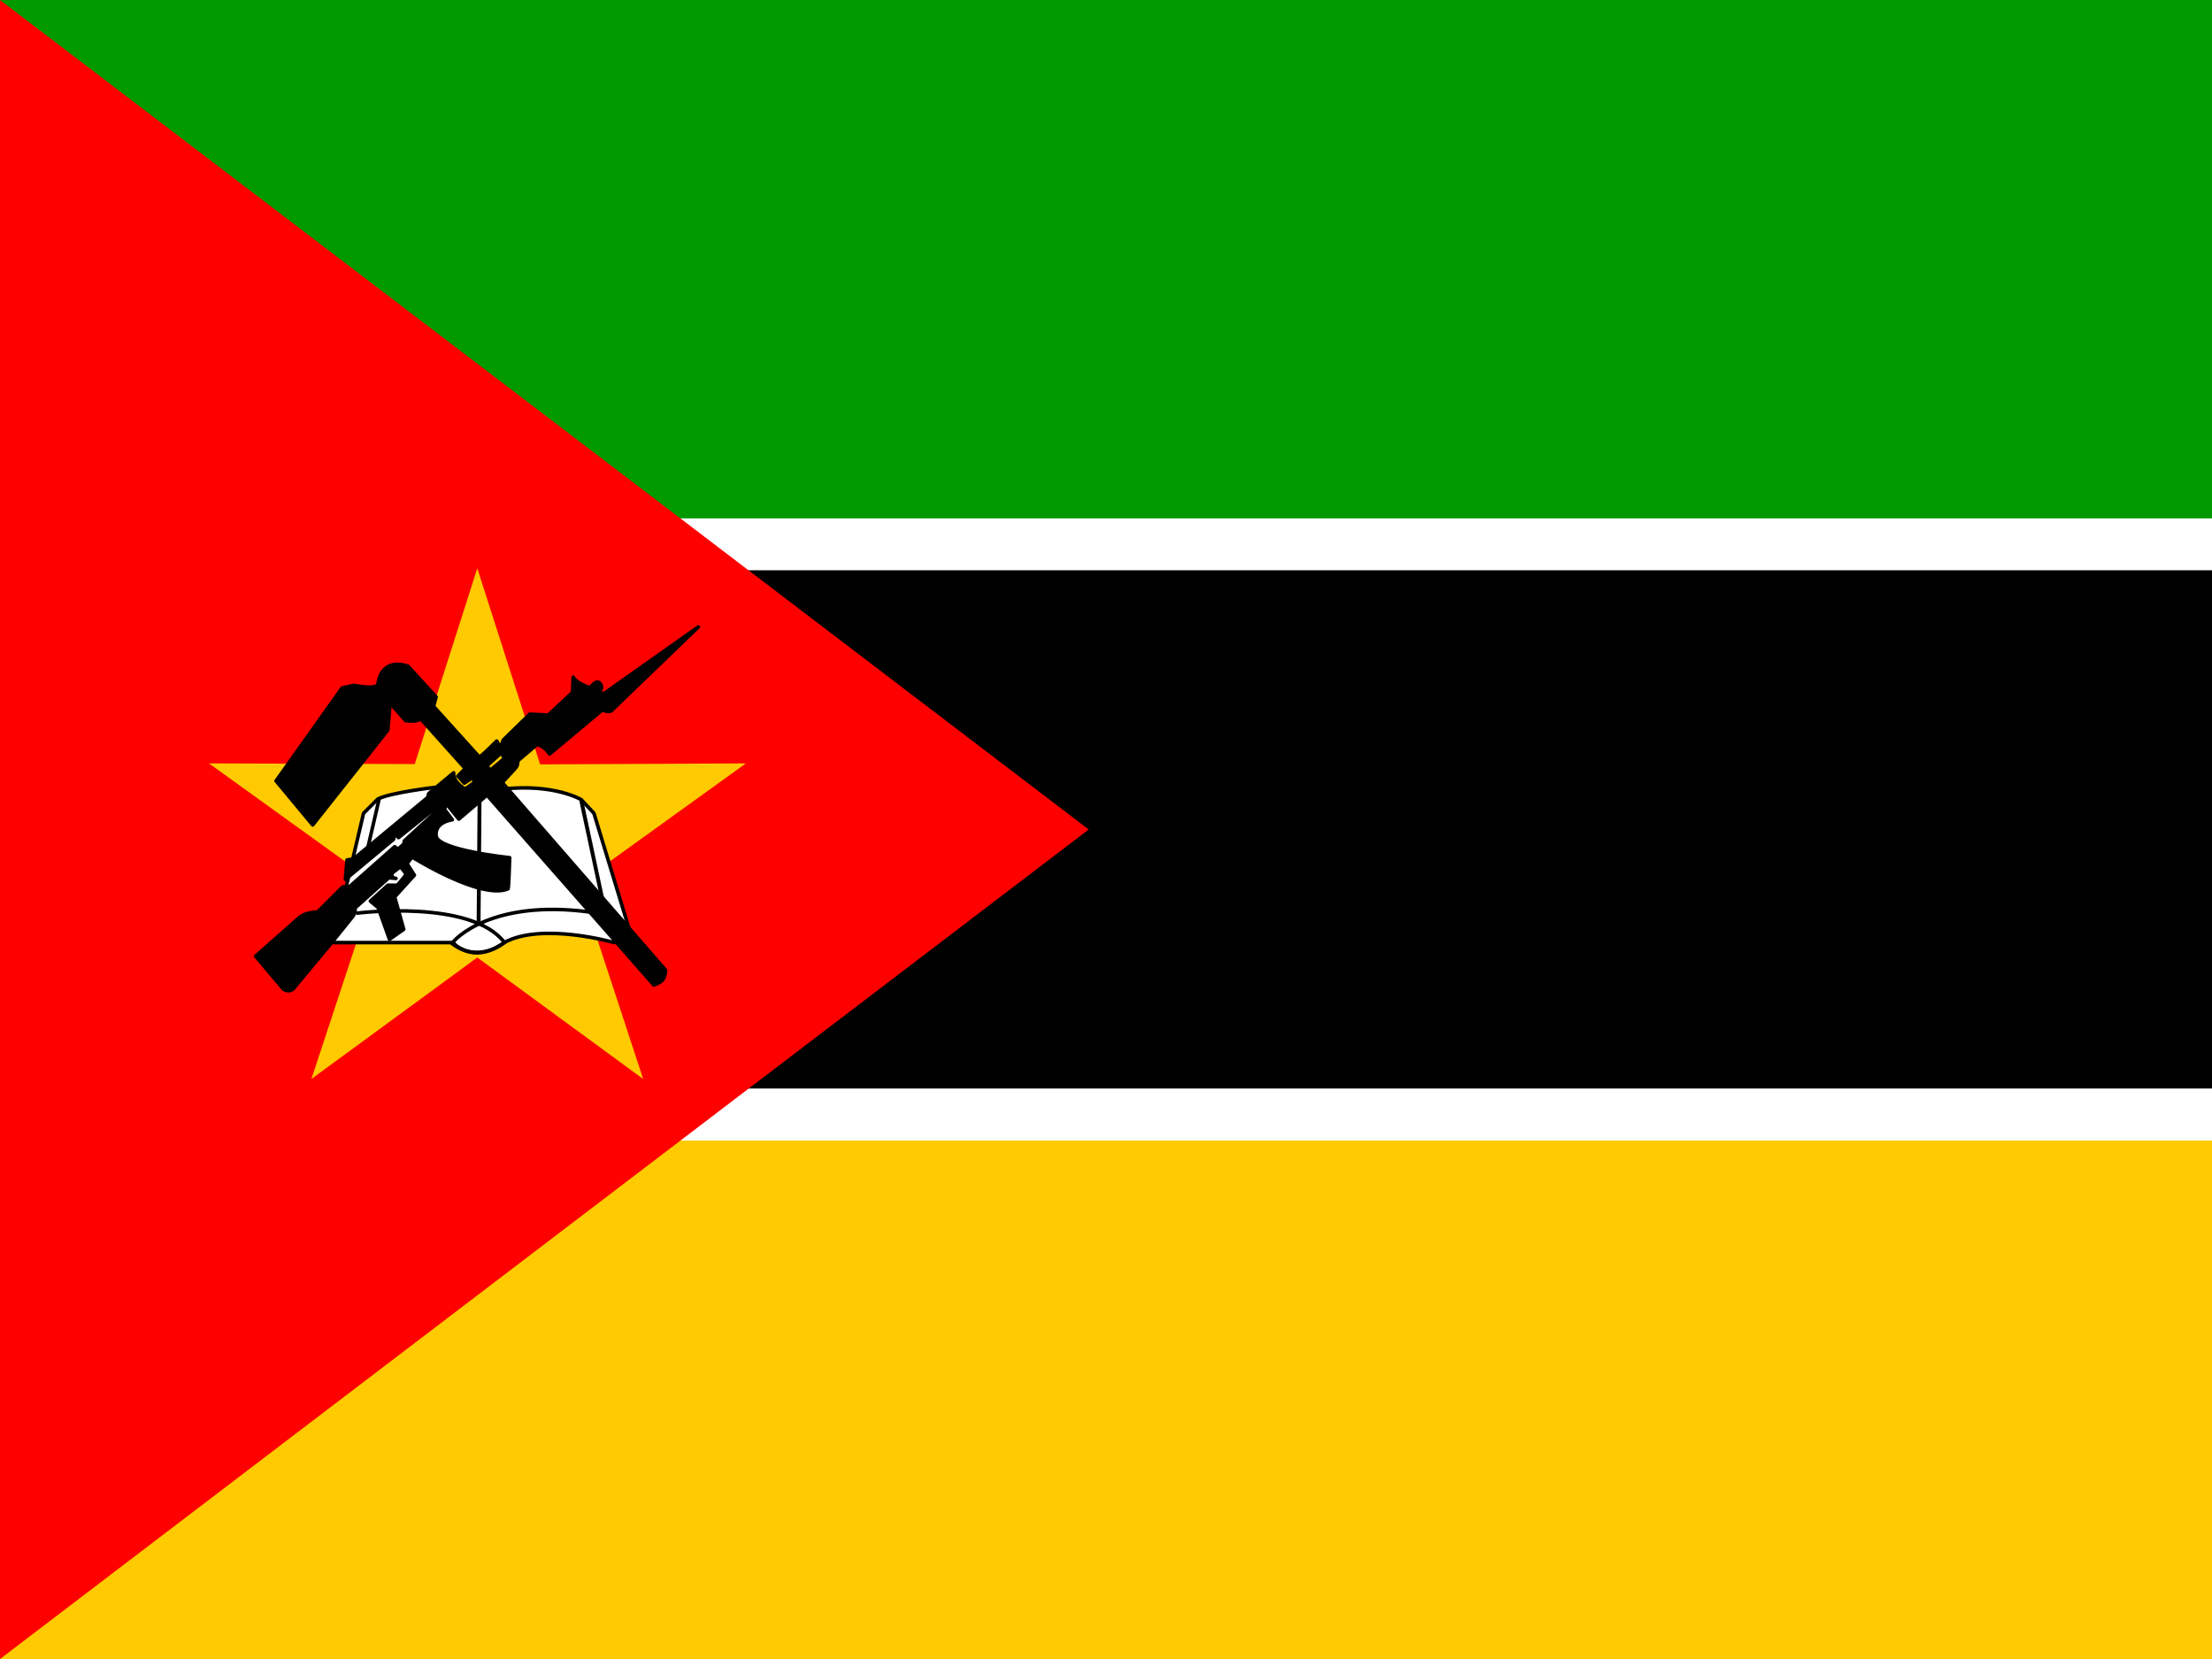
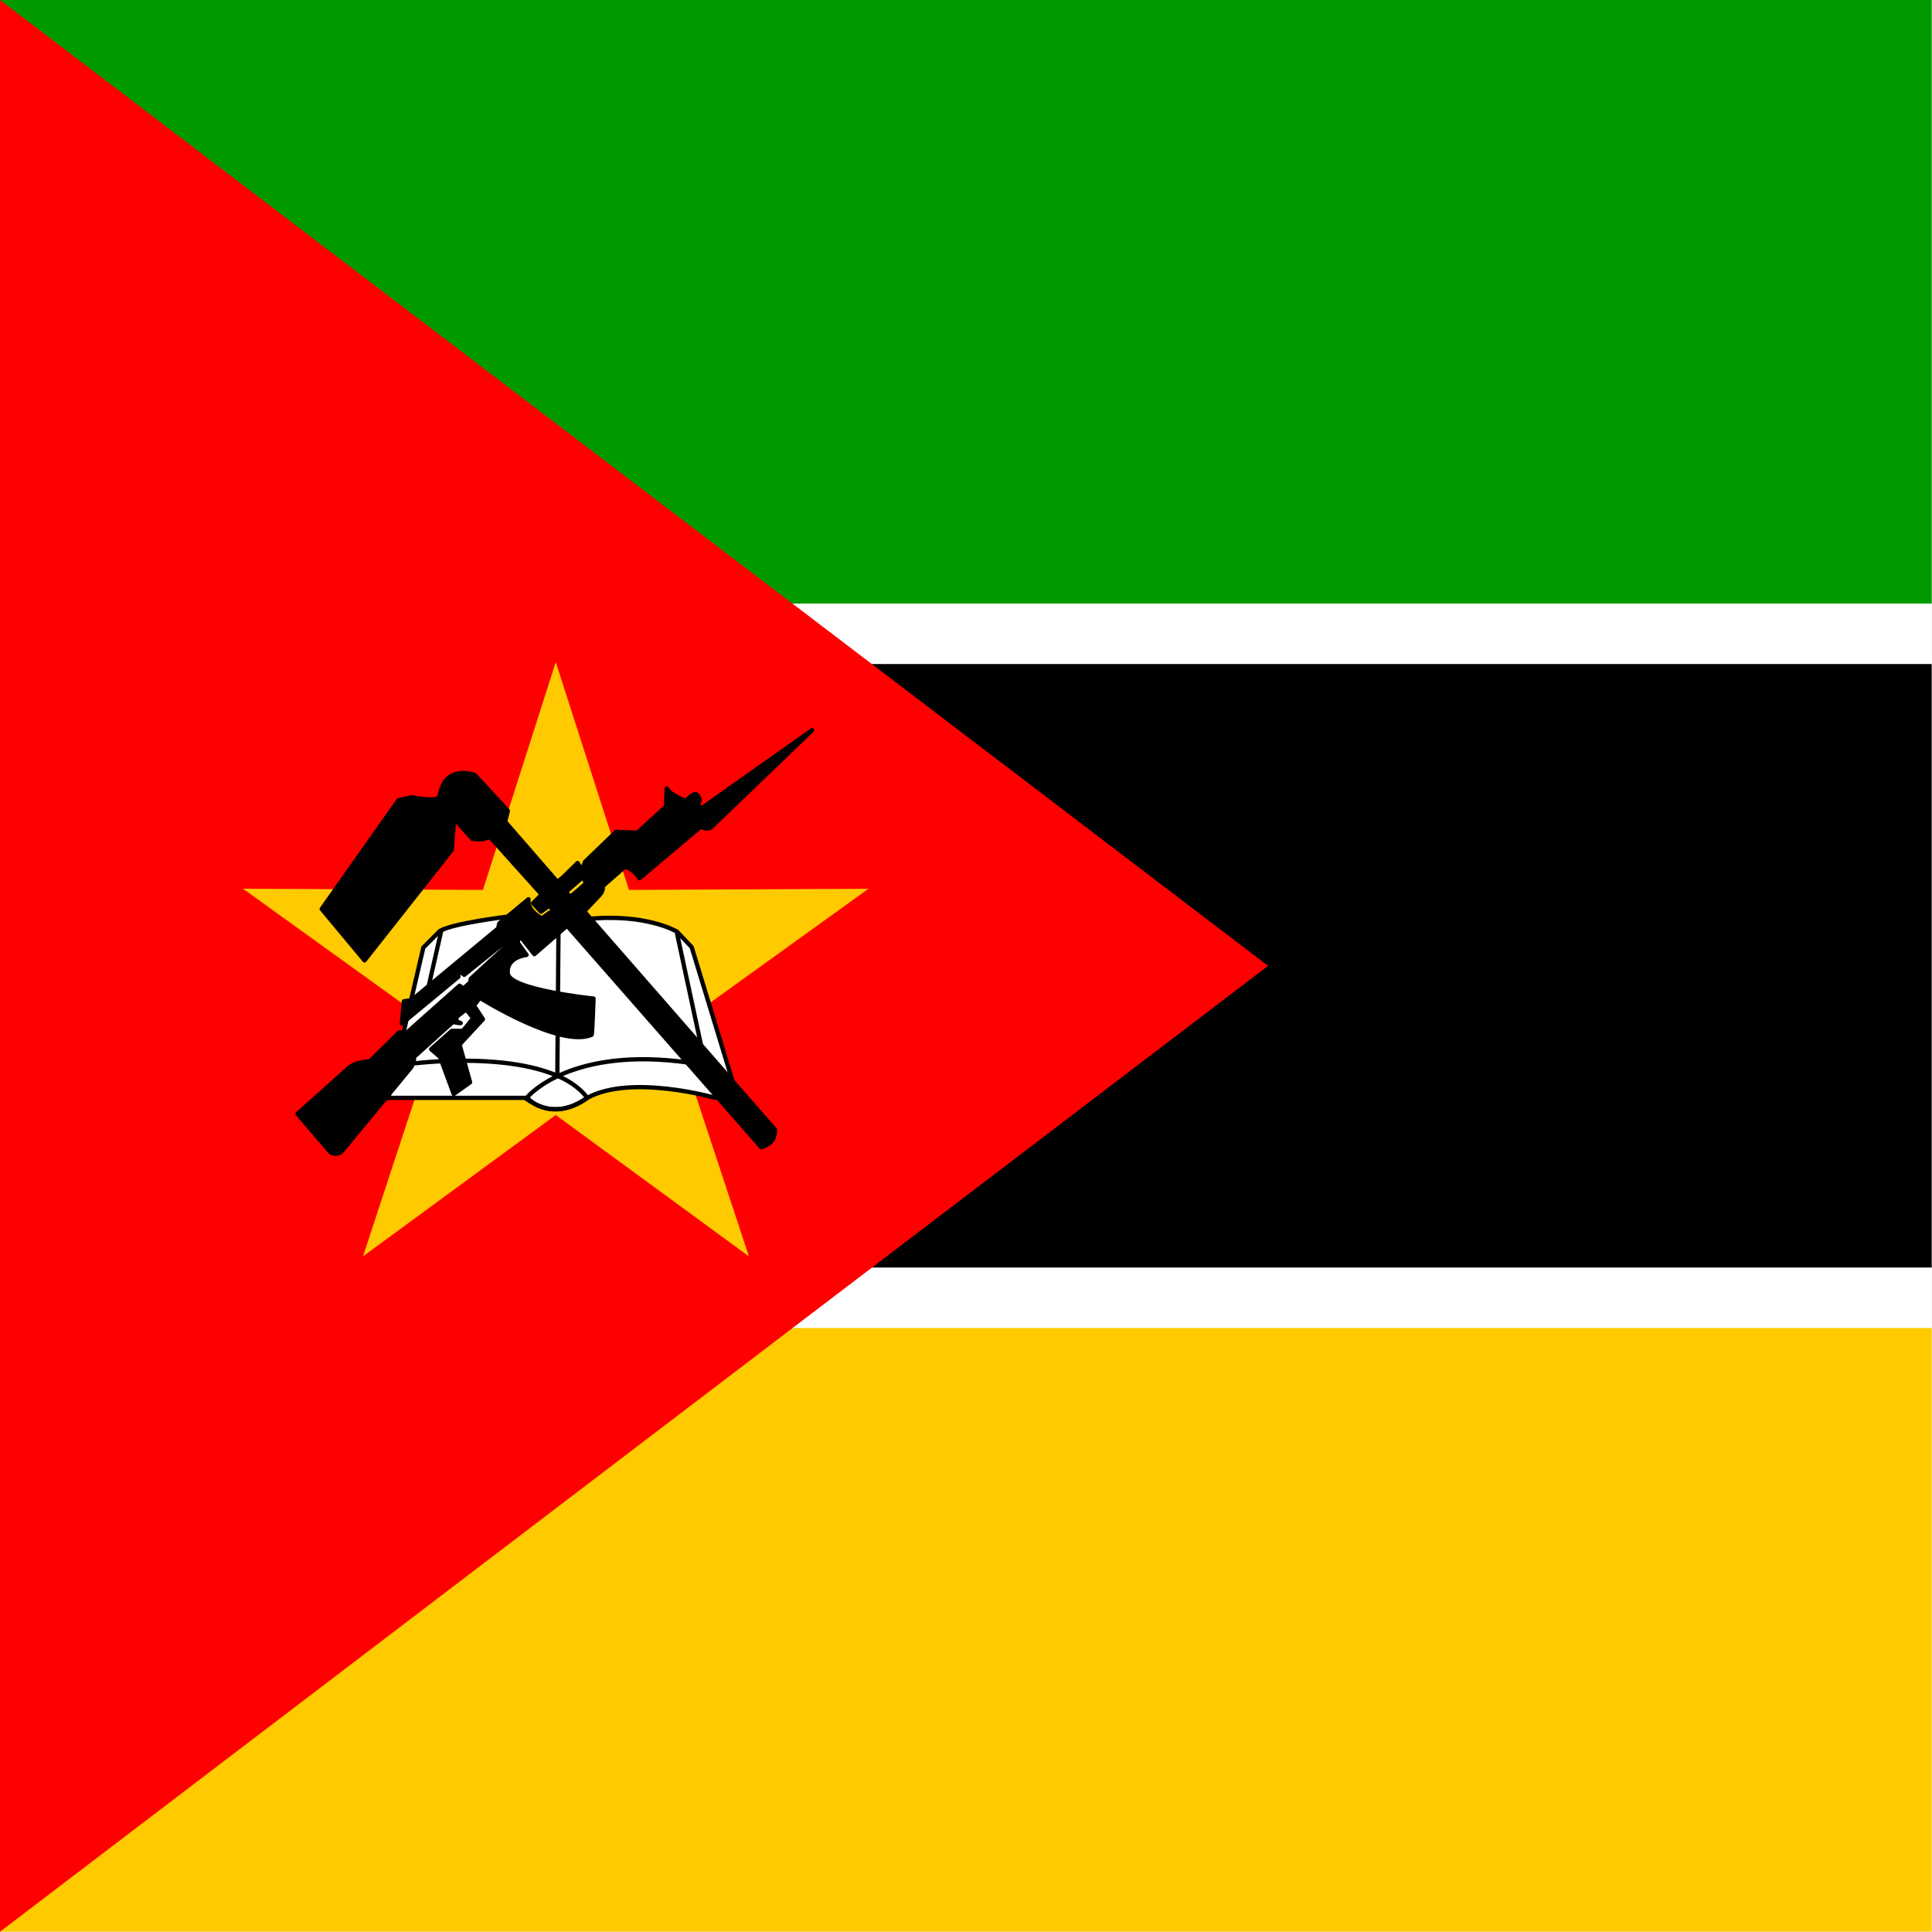
- <svg xmlns="http://www.w3.org/2000/svg" id="flag-icon-css-mz" viewBox="0 0 640 480">
+ <svg xmlns="http://www.w3.org/2000/svg" id="flag-icon-css-mz" viewBox="0 0 512 512">
  <defs>
    <clipPath id="a">
-       <path fill-opacity=".7" d="M0 0h682.7v512H0z" />
+       <path fill-opacity=".7" d="M0 0h496v496H0z" />
    </clipPath>
  </defs>
-   <g clip-path="url(#a)" transform="scale(.9375)">
-     <path fill="#009a00" fill-rule="evenodd" d="M0 0h768v160H0z" />
-     <path fill="#fff" fill-rule="evenodd" d="M0 160h768v16H0z" />
-     <path fill-rule="evenodd" d="M0 176h768v160H0z" />
-     <path fill="#fff" fill-rule="evenodd" d="M0 336h768v16H0z" />
-     <path fill="#ffca00" fill-rule="evenodd" d="M0 352h768v160H0z" />
-     <path fill="red" fill-rule="evenodd" d="M0 0v512l336-256L0 0z" />
-     <path fill="#ffca00" fill-rule="evenodd" d="M198.5 333l-51.2-37.5L96.1 333l19.9-60.3-51.5-37.1 63.5.2 19.3-60.4 19.4 60.5 63.5-.3-51.5 37.1z" />
-     <path fill="#fff" fill-rule="evenodd" stroke="#000" stroke-linecap="round" stroke-linejoin="round" stroke-width="1.1" d="M102.8 290.9h37c3 3.3 9.5 4.7 15.8 0 11.6-6.4 34 0 34 0l4.4-4.7-10.7-35.2-3.9-4.2s-8.3-5-24-3.3c-15.7 1.7-21.2-.5-21.2-.5s-13.7 1.6-17.6 3.6l-4.4 4.4-9.4 39.9z" />
-     <path fill="none" stroke="#000" stroke-linecap="round" stroke-linejoin="round" stroke-width="1.1" d="M110.3 281.8s35.2-4.4 45.4 9.1c-5.7 4-10.8 4.3-16.2.3.8-1.5 12.6-13.8 42.7-9.7" />
-     <path fill="none" stroke="#000" stroke-width="1.2" d="M148 246.6l-.3 38.8m31.7-38.3L186 278" />
-     <path fill="none" stroke="#000" stroke-linecap="round" stroke-linejoin="round" stroke-width="1.1" d="M117 246.6l-3.7 16" />
-     <path fill-rule="evenodd" stroke="#000" stroke-linecap="round" stroke-linejoin="round" stroke-width="1.1" d="M78.9 295.1l8.6 10.2c1 .6 2 .6 2.9 0l12.8-15.4 5.4-6.7c.9-1 1.1-2.1 1-3l10.4-9.3 2.2.2c-1-.2-1.7-.7-1-1.8l2.4-1.8 1.8 2.3s-2.6 3.4-2.9 3.4h-2.8l-5.4 4.9 2.4 2 3.5 9.8 4.4-3.1-2.8-10 6.1-6.7-2.3-3.6 1.6-2s21.3 13.4 29.6 9.8c.2 0 .5-9.6.5-9.6s-22.2-2.3-22.7-6.7 5-5 5-5l-2.4-3.2.5-1.8 3.9 4.8 8.7-7.4 51.5 58.6c2.8-1.1 3.4-1.8 3.6-4.6L155 241.5l3.8-4.1c.8-.9 1-1.2 1-2.6l6-5.1a7.3 7.3 0 0 1 3.8 3L186 219c.4.4 1.7.8 2.6.4l26.9-25.9-29.3 20.7-1-.7c0-.9 1-1 0-2.6-1.2-1.4-2.9 1.3-3.1 1.3-.3 0-4.3-1.4-5.2-3.2l-.2 4.7-7.5 7-5.7-.3-8.2 8-1 3 1.3 2.7s-4.4 3.8-4.4 3.6c0-.3-.9-1.2-1-1.3l3.8-3.4.5-2.3-1.2-2c-.4.3-5.2 5.4-5.5 4.8l-14-15.5.8-2.9-8.7-9.5c-3.2-1.1-8.3-1.3-9.3 5.7-.8 1.6-7.4.2-7.4.2l-3.6.8L85.2 241l11.3 13.6 23.2-29.3.7-8.3 4.8 5.4c1.7.2 3.2.3 4.7-.5l13.7 15.3-2.3 2.3 2 2.2 2.4-1.6.9 1.3c-1.1.6-2 1.5-3.1 2.1-1.8-1.2-3.6-2.7-3.5-5l-7.7 6.4-.3 1.2-22.9 19-2 .3-.5 6 14.9-12.4v-1.8l1.5 1.3 11.6-9.3s.8 1 .5 1-10.3 9.3-10.3 9.3l-.2 1-1.8 1.6-1-.8-14 12.4h-2l-7.7 7.7c-2 .2-3.7.4-5.4 1.5l-13.8 12.2z" />
+   <g clip-path="url(#a)" transform="scale(1.0321)">
+     <path fill="#009a00" fill-rule="evenodd" d="M0 0h744v155H0z" />
+     <path fill="#fff" fill-rule="evenodd" d="M0 155h744v15.5H0z" />
+     <path fill-rule="evenodd" d="M0 170.5h744v155H0z" />
+     <path fill="#fff" fill-rule="evenodd" d="M0 325.5h744V341H0z" />
+     <path fill="#ffca00" fill-rule="evenodd" d="M0 341h744v155H0z" />
+     <path fill="red" fill-rule="evenodd" d="M0 0v496l325.6-248L0 0z" />
+     <path fill="#ffca00" fill-rule="evenodd" d="M192.3 322.6l-49.6-36.3-49.5 36.3 19.2-58.4-50-36 61.6.3 18.7-58.5 18.8 58.5 61.5-.3-50 36z" />
+     <path fill="#fff" fill-rule="evenodd" stroke="#000" stroke-linecap="round" stroke-linejoin="round" stroke-width="1.1" d="M99.6 281.9h35.8c2.9 3.2 9.3 4.5 15.4 0 11.2-6.2 32.9 0 32.9 0l4.3-4.6-10.4-34.1-3.8-4s-8-4.8-23.2-3.2c-15.2 1.6-20.5-.6-20.5-.6S116.7 237 113 239l-4.3 4.3-9 38.7z" />
+     <path fill="none" stroke="#000" stroke-linecap="round" stroke-linejoin="round" stroke-width="1.1" d="M106.8 273s34.2-4.2 44 8.9c-5.5 3.8-10.4 4-15.7.2.9-1.4 12.3-13.3 41.4-9.3" />
+     <path fill="none" stroke="#000" stroke-width="1.1" d="M143.4 238.9l-.3 37.6m30.7-37l6.4 29.8" />
+     <path fill="none" stroke="#000" stroke-linecap="round" stroke-linejoin="round" stroke-width="1.1" d="M113.3 239l-3.5 15.4" />
+     <path fill-rule="evenodd" stroke="#000" stroke-linecap="round" stroke-linejoin="round" stroke-width="1.1" d="M76.4 286l8.4 9.8c1 .6 1.9.6 2.8 0l12.4-15 5.3-6.4a4.1 4.1 0 0 0 1-3l10-9c.8.2 1.3.3 2 .3-.9-.3-1.6-.7-.8-1.8l2.2-1.7 1.8 2.2s-2.5 3.3-2.8 3.3H116l-5.3 4.7 2.3 2 3.5 9.5 4.2-3-2.7-9.7 6-6.5-2.3-3.5 1.5-2s20.7 13 28.7 9.5c.2.1.5-9.3.5-9.3s-21.5-2.2-22-6.4c-.5-4.3 4.8-4.8 4.8-4.8l-2.3-3.2.5-1.8 3.8 4.8 8.4-7.3 49.9 56.9c2.7-1.1 3.3-1.8 3.5-4.5L150 234l3.8-4c.7-.8 1-1.2 1-2.5l5.7-5a7.1 7.1 0 0 1 3.7 3l15.8-13.3c.4.4 1.7.8 2.5.3l26-25-28.3 20-1-.7c0-.8 1-1 0-2.5-1.1-1.3-2.8 1.3-3 1.3s-4.1-1.4-5-3.1l-.2 4.6-7.3 6.7-5.5-.2-8 7.7-1 3 1.3 2.5s-4.2 3.7-4.2 3.5c0-.3-.9-1.1-1-1.3l3.7-3.2.5-2.3-1.2-1.9c-.4.3-5 5.2-5.3 4.7L129.7 211l.7-2.8-8.5-9.2c-3-1-8-1.2-9 5.5-.7 1.6-7.2.2-7.2.2l-3.4.8-19.7 27.9 11 13.2 22.4-28.4.6-8 4.7 5.2c1.6.2 3.1.2 4.5-.5l13.3 14.8-2.2 2.2 2 2.2 2.2-1.6 1 1.3c-1.2.6-2 1.4-3 2-1.9-1.1-3.6-2.6-3.4-4.9l-7.5 6.2-.3 1.3-22.2 18.4-2 .3-.5 5.7 14.5-12v-1.7l1.5 1.2 11.2-9s.8 1 .5 1-10 9-10 9l-.2 1-1.7 1.5-1-.7-13.5 12h-2l-7.5 7.4c-1.9.2-3.6.4-5.2 1.5l-13.4 12z" />
  </g>
</svg>
